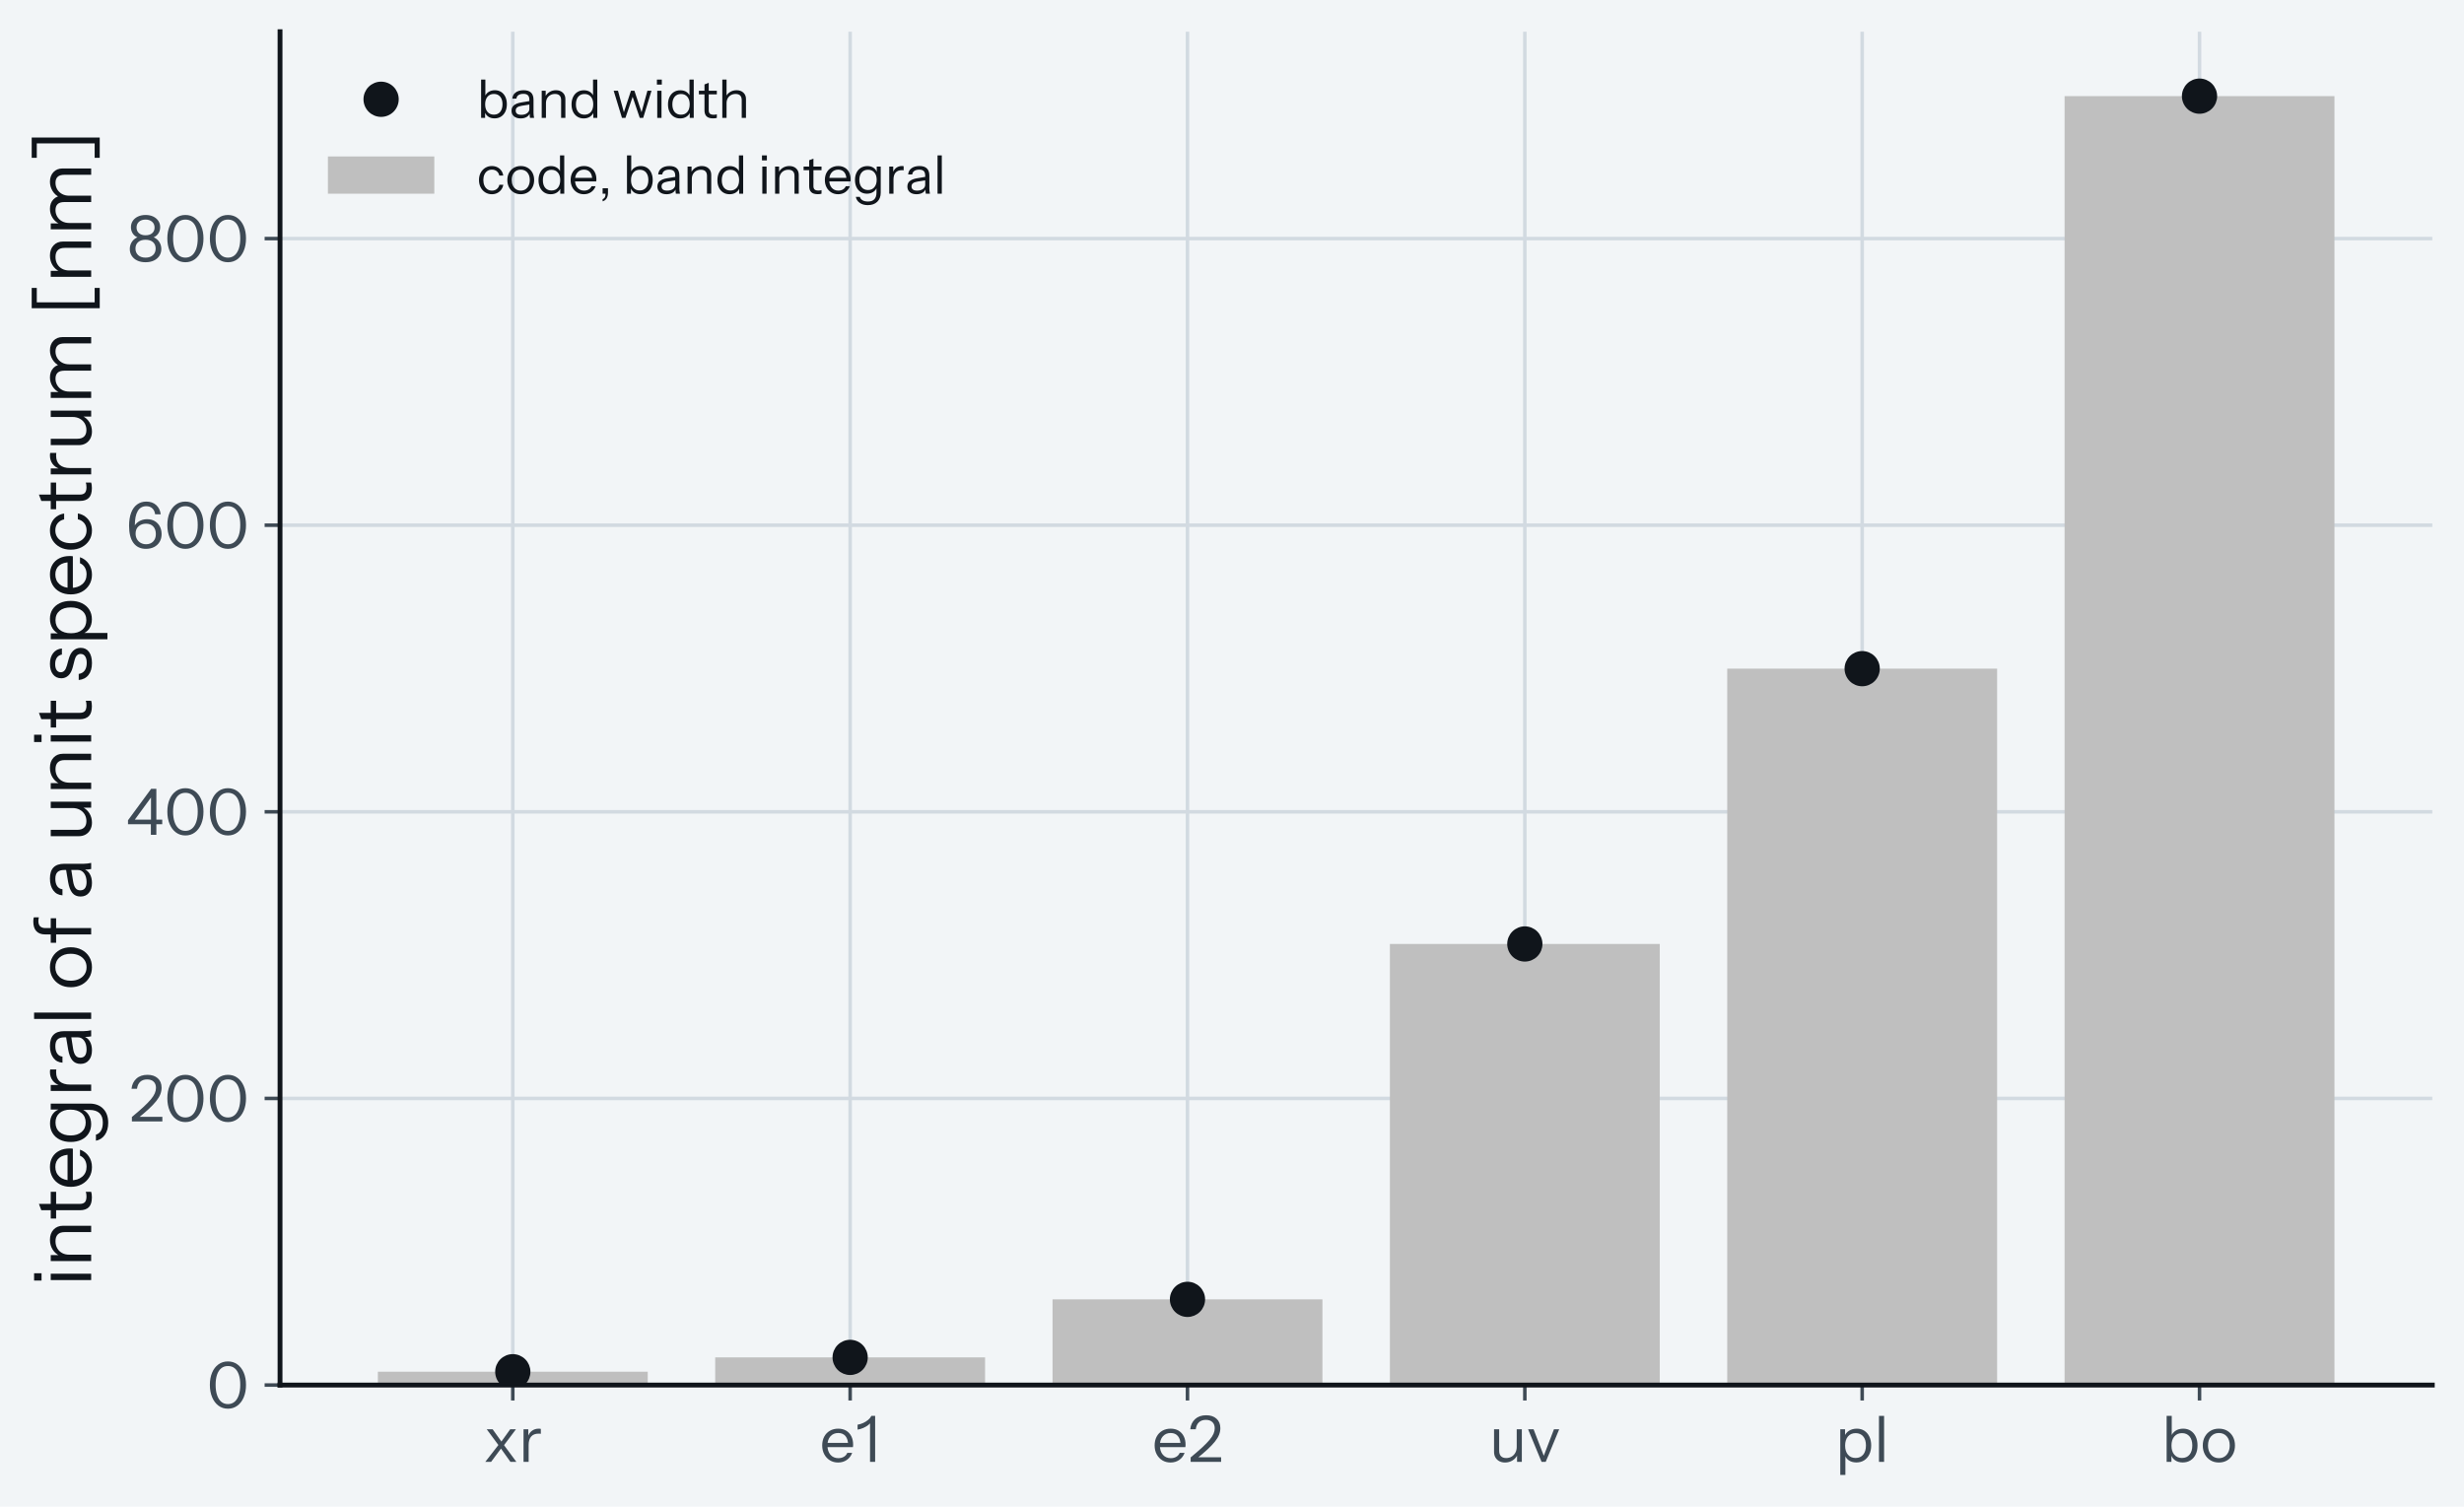
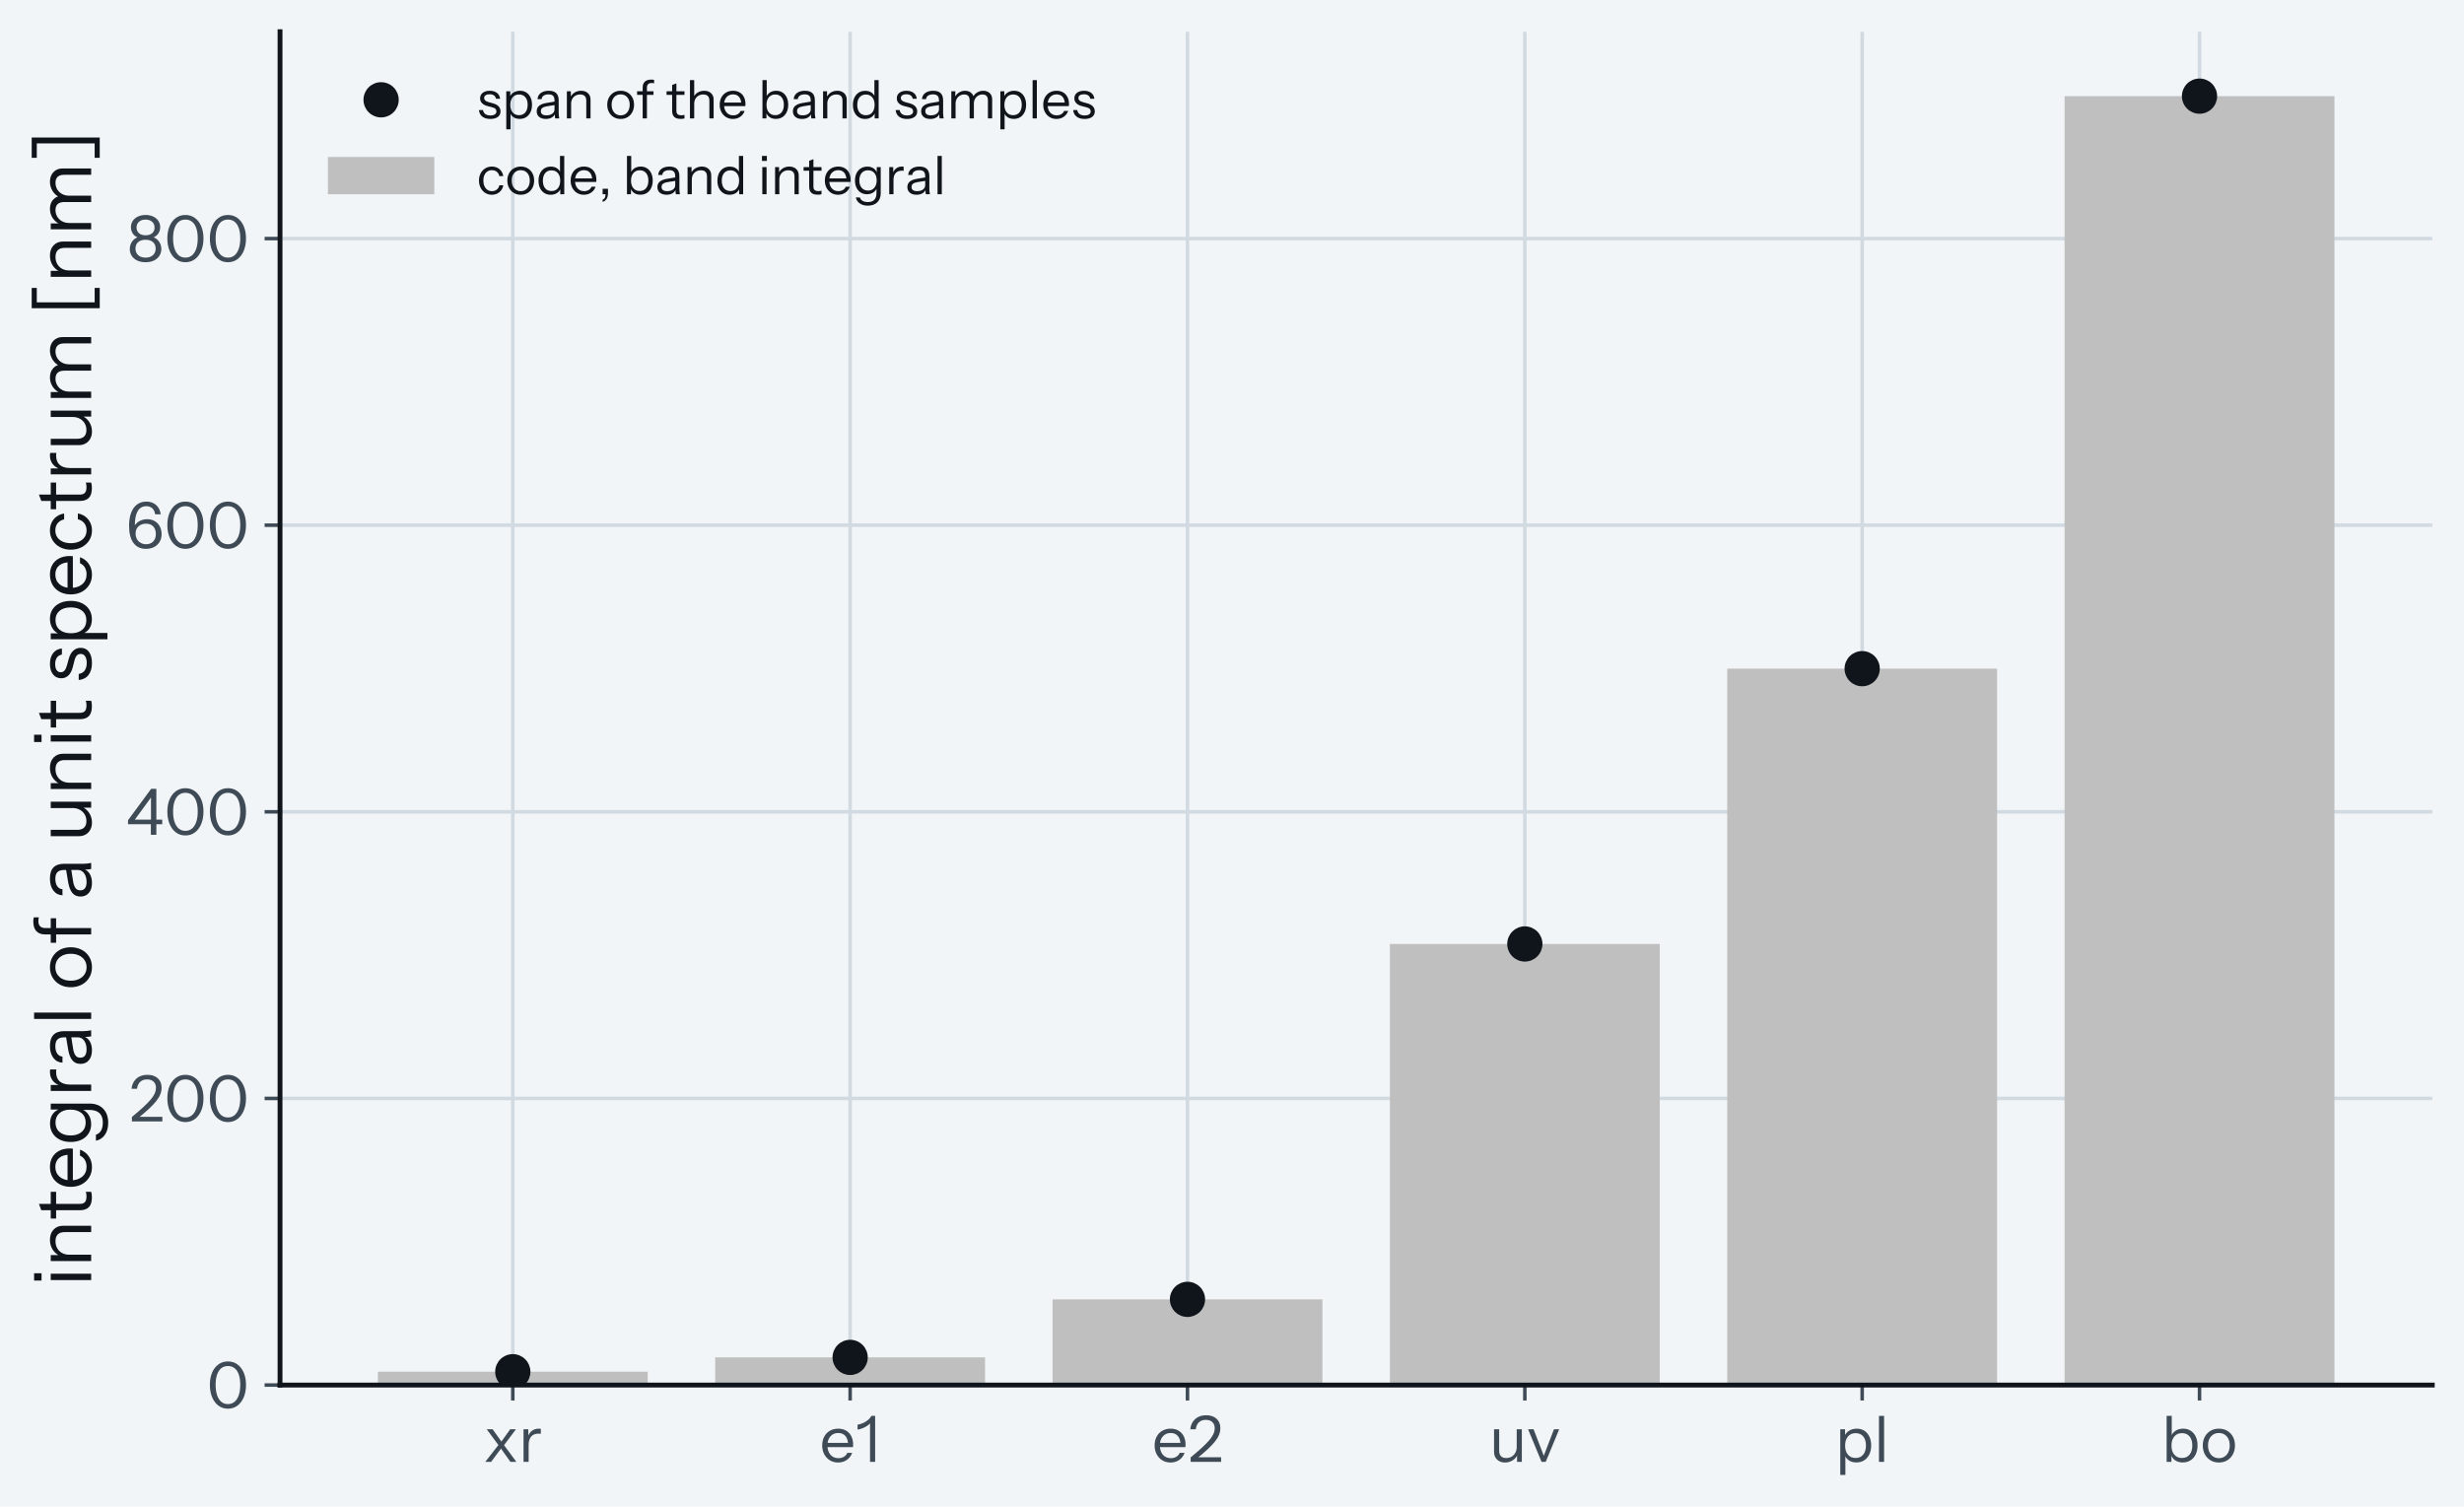
<svg xmlns="http://www.w3.org/2000/svg" xmlns:xlink="http://www.w3.org/1999/xlink" width="559.462pt" height="342.092pt" viewBox="0 0 559.462 342.092" version="1.1">
  <defs>
    <style type="text/css">*{stroke-linejoin: round; stroke-linecap: butt}</style>
  </defs>
  <g id="figure_1">
    <g id="patch_1">
      <path d="M 0 342.092  L 559.462 342.092  L 559.462 0  L 0 0  z " style="fill: #f2f5f7" />
    </g>
    <g id="axes_1">
      <g id="patch_2">
        <path d="M 63.582 314.48  L 552.262 314.48  L 552.262 7.2  L 63.582 7.2  z " style="fill: #f2f5f7" />
      </g>
      <g id="matplotlib.axis_1">
        <g id="xtick_1">
          <g id="line2d_1">
            <path d="M 116.433 314.48  L 116.433 7.2  " clip-path="url(#p479cab0c86)" style="fill: none; stroke: #d2dae1; stroke-width: 0.8; stroke-linecap: square" />
          </g>
          <g id="line2d_2">
            <defs>
              <path id="m2a301ba8c9" d="M 0 0  L 0 3.5  " style="stroke: #3e4a55; stroke-width: 0.8" />
            </defs>
            <g>
              <use xlink:href="#m2a301ba8c9" x="116.433" y="314.48" style="fill: #3e4a55; stroke: #3e4a55; stroke-width: 0.8" />
            </g>
          </g>
          <g id="text_1">
            <g style="fill: #3e4a55" transform="translate(109.7201 331.92) scale(0.145 -0.145)">
              <defs>
                <path id="InstrumentSans-Regular-78" d="M 2726 0  L 1645 1517  L 352 3264  L 947 3264  L 1946 1862  L 3322 0  L 2726 0  z M 1677 1837  L 2701 3264  L 3277 3264  L 1946 1491  L 1677 1837  z M 1894 1485  L 787 0  L 205 0  L 1645 1850  L 1894 1485  z " transform="scale(0.015625)" />
                <path id="InstrumentSans-Regular-72" d="M 512 0  L 512 3264  L 992 3264  L 992 2432  L 1024 2432  L 1024 0  L 512 0  z M 1024 1702  L 941 2477  Q 1056 2893 1350 3110  Q 1645 3328 2029 3328  Q 2189 3328 2246 3302  L 2246 2810  Q 2214 2822 2156 2825  Q 2099 2829 2016 2829  Q 1530 2829 1277 2537  Q 1024 2246 1024 1702  z " transform="scale(0.015625)" />
              </defs>
              <use xlink:href="#InstrumentSans-Regular-78" />
              <use xlink:href="#InstrumentSans-Regular-72" transform="translate(55.09999 0)" />
            </g>
          </g>
        </g>
        <g id="xtick_2">
          <g id="line2d_3">
            <path d="M 193.029 314.48  L 193.029 7.2  " clip-path="url(#p479cab0c86)" style="fill: none; stroke: #d2dae1; stroke-width: 0.8; stroke-linecap: square" />
          </g>
          <g id="line2d_4">
            <g>
              <use xlink:href="#m2a301ba8c9" x="193.029" y="314.48" style="fill: #3e4a55; stroke: #3e4a55; stroke-width: 0.8" />
            </g>
          </g>
          <g id="text_2">
            <g style="fill: #3e4a55" transform="translate(186.105 331.92) scale(0.145 -0.145)">
              <defs>
                <path id="InstrumentSans-Regular-65" d="M 1850 -64  Q 1382 -64 1024 157  Q 666 378 461 762  Q 256 1146 256 1645  Q 256 2144 457 2525  Q 659 2906 1024 3117  Q 1389 3328 1862 3328  Q 2317 3328 2653 3129  Q 2989 2931 3171 2572  Q 3354 2214 3354 1728  Q 3354 1664 3350 1606  Q 3347 1549 3334 1478  L 640 1478  L 640 1907  L 3021 1907  L 2854 1670  Q 2854 2259 2595 2576  Q 2336 2893 1862 2893  Q 1376 2893 1078 2557  Q 781 2221 781 1651  Q 781 1069 1078 720  Q 1376 371 1875 371  Q 2189 371 2425 508  Q 2662 646 2771 902  L 3258 902  Q 3098 454 2723 195  Q 2349 -64 1850 -64  z " transform="scale(0.015625)" />
                <path id="InstrumentSans-Regular-31" d="M 1440 0  L 1440 4083  L 1574 4051  Q 1498 3878 1280 3705  Q 1062 3533 777 3405  Q 493 3277 192 3232  L 192 3725  Q 493 3776 768 3904  Q 1043 4032 1257 4214  Q 1472 4397 1574 4608  L 1952 4608  L 1952 0  L 1440 0  z " transform="scale(0.015625)" />
              </defs>
              <use xlink:href="#InstrumentSans-Regular-65" />
              <use xlink:href="#InstrumentSans-Regular-31" transform="translate(56.39999 0)" />
            </g>
          </g>
        </g>
        <g id="xtick_3">
          <g id="line2d_5">
            <path d="M 269.624 314.48  L 269.624 7.2  " clip-path="url(#p479cab0c86)" style="fill: none; stroke: #d2dae1; stroke-width: 0.8; stroke-linecap: square" />
          </g>
          <g id="line2d_6">
            <g>
              <use xlink:href="#m2a301ba8c9" x="269.624" y="314.48" style="fill: #3e4a55; stroke: #3e4a55; stroke-width: 0.8" />
            </g>
          </g>
          <g id="text_3">
            <g style="fill: #3e4a55" transform="translate(261.5837 331.92) scale(0.145 -0.145)">
              <defs>
                <path id="InstrumentSans-Regular-32" d="M 256 0  L 256 448  Q 947 1018 1411 1446  Q 1875 1875 2153 2208  Q 2432 2541 2550 2819  Q 2669 3098 2669 3366  Q 2669 3763 2432 3987  Q 2195 4211 1779 4211  Q 1350 4211 1088 3968  Q 826 3725 768 3270  L 218 3270  Q 282 3898 701 4285  Q 1120 4672 1818 4672  Q 2464 4672 2848 4326  Q 3232 3981 3232 3379  Q 3232 3053 3107 2726  Q 2982 2400 2697 2041  Q 2413 1683 1949 1251  Q 1485 819 800 275  L 678 461  L 3309 461  L 3309 0  L 256 0  z " transform="scale(0.015625)" />
              </defs>
              <use xlink:href="#InstrumentSans-Regular-65" />
              <use xlink:href="#InstrumentSans-Regular-32" transform="translate(56.39999 0)" />
            </g>
          </g>
        </g>
        <g id="xtick_4">
          <g id="line2d_7">
            <path d="M 346.22 314.48  L 346.22 7.2  " clip-path="url(#p479cab0c86)" style="fill: none; stroke: #d2dae1; stroke-width: 0.8; stroke-linecap: square" />
          </g>
          <g id="line2d_8">
            <g>
              <use xlink:href="#m2a301ba8c9" x="346.22" y="314.48" style="fill: #3e4a55; stroke: #3e4a55; stroke-width: 0.8" />
            </g>
          </g>
          <g id="text_4">
            <g style="fill: #3e4a55" transform="translate(338.1578 331.92) scale(0.145 -0.145)">
              <defs>
                <path id="InstrumentSans-Regular-75" d="M 1574 -64  Q 1254 -64 1004 67  Q 755 198 614 438  Q 474 678 474 992  L 474 3264  L 986 3264  L 986 1126  Q 986 755 1168 569  Q 1350 384 1690 384  Q 1997 384 2233 525  Q 2470 666 2608 918  Q 2746 1171 2746 1498  L 2829 723  Q 2669 358 2329 147  Q 1990 -64 1574 -64  z M 2778 0  L 2778 768  L 2746 768  L 2746 3264  L 3258 3264  L 3258 0  L 2778 0  z " transform="scale(0.015625)" />
                <path id="InstrumentSans-Regular-76" d="M 1466 0  L 115 3264  L 666 3264  L 1792 346  L 1587 346  L 2707 3264  L 3232 3264  L 1882 0  L 1466 0  z " transform="scale(0.015625)" />
              </defs>
              <use xlink:href="#InstrumentSans-Regular-75" />
              <use xlink:href="#InstrumentSans-Regular-76" transform="translate(58.89999 0)" />
            </g>
          </g>
        </g>
        <g id="xtick_5">
          <g id="line2d_9">
            <path d="M 422.816 314.48  L 422.816 7.2  " clip-path="url(#p479cab0c86)" style="fill: none; stroke: #d2dae1; stroke-width: 0.8; stroke-linecap: square" />
          </g>
          <g id="line2d_10">
            <g>
              <use xlink:href="#m2a301ba8c9" x="422.816" y="314.48" style="fill: #3e4a55; stroke: #3e4a55; stroke-width: 0.8" />
            </g>
          </g>
          <g id="text_5">
            <g style="fill: #3e4a55" transform="translate(416.6826 331.92) scale(0.145 -0.145)">
              <defs>
                <path id="InstrumentSans-Regular-70" d="M 2125 -58  Q 1664 -58 1350 166  Q 1037 390 922 800  L 1024 813  L 1024 -1312  L 512 -1312  L 512 3264  L 992 3264  L 992 2502  L 922 2522  Q 1043 2899 1382 3113  Q 1722 3328 2170 3328  Q 2605 3328 2928 3117  Q 3251 2906 3430 2528  Q 3610 2150 3610 1645  Q 3610 1133 3424 749  Q 3238 365 2905 153  Q 2573 -58 2125 -58  z M 2048 390  Q 2534 390 2809 726  Q 3085 1062 3085 1645  Q 3085 2221 2809 2550  Q 2534 2880 2048 2880  Q 1562 2880 1280 2544  Q 998 2208 998 1626  Q 998 1056 1280 723  Q 1562 390 2048 390  z " transform="scale(0.015625)" />
                <path id="InstrumentSans-Regular-6c" d="M 512 0  L 512 4608  L 1024 4608  L 1024 0  L 512 0  z " transform="scale(0.015625)" />
              </defs>
              <use xlink:href="#InstrumentSans-Regular-70" />
              <use xlink:href="#InstrumentSans-Regular-6c" transform="translate(60.59999 0)" />
            </g>
          </g>
        </g>
        <g id="xtick_6">
          <g id="line2d_11">
            <path d="M 499.411 314.48  L 499.411 7.2  " clip-path="url(#p479cab0c86)" style="fill: none; stroke: #d2dae1; stroke-width: 0.8; stroke-linecap: square" />
          </g>
          <g id="line2d_12">
            <g>
              <use xlink:href="#m2a301ba8c9" x="499.411" y="314.48" style="fill: #3e4a55; stroke: #3e4a55; stroke-width: 0.8" />
            </g>
          </g>
          <g id="text_6">
            <g style="fill: #3e4a55" transform="translate(490.7837 331.92) scale(0.145 -0.145)">
              <defs>
                <path id="InstrumentSans-Regular-62" d="M 2125 -58  Q 1664 -58 1350 166  Q 1037 390 922 800  L 992 813  L 992 0  L 512 0  L 512 4608  L 1024 4608  L 1024 2502  L 954 2522  Q 1075 2899 1398 3113  Q 1722 3328 2170 3328  Q 2605 3328 2928 3117  Q 3251 2906 3430 2528  Q 3610 2150 3610 1645  Q 3610 1133 3424 749  Q 3238 365 2905 153  Q 2573 -58 2125 -58  z M 2048 390  Q 2534 390 2809 726  Q 3085 1062 3085 1645  Q 3085 2221 2809 2550  Q 2534 2880 2048 2880  Q 1562 2880 1280 2544  Q 998 2208 998 1626  Q 998 1056 1280 723  Q 1562 390 2048 390  z " transform="scale(0.015625)" />
                <path id="InstrumentSans-Regular-6f" d="M 1869 -64  Q 1389 -64 1024 160  Q 659 384 457 771  Q 256 1158 256 1645  Q 256 2138 461 2515  Q 666 2893 1027 3110  Q 1389 3328 1869 3328  Q 2355 3328 2716 3110  Q 3078 2893 3280 2515  Q 3482 2138 3482 1645  Q 3482 1158 3280 771  Q 3078 384 2716 160  Q 2355 -64 1869 -64  z M 1869 371  Q 2202 371 2445 534  Q 2688 698 2822 986  Q 2957 1274 2957 1651  Q 2957 2214 2659 2553  Q 2362 2893 1869 2893  Q 1382 2893 1081 2553  Q 781 2214 781 1651  Q 781 1274 915 986  Q 1050 698 1296 534  Q 1542 371 1869 371  z " transform="scale(0.015625)" />
              </defs>
              <use xlink:href="#InstrumentSans-Regular-62" />
              <use xlink:href="#InstrumentSans-Regular-6f" transform="translate(60.59999 0)" />
            </g>
          </g>
        </g>
      </g>
      <g id="matplotlib.axis_2">
        <g id="ytick_1">
          <g id="line2d_13">
            <path d="M 63.582 314.48  L 552.262 314.48  " clip-path="url(#p479cab0c86)" style="fill: none; stroke: #d2dae1; stroke-width: 0.8; stroke-linecap: square" />
          </g>
          <g id="line2d_14">
            <defs>
              <path id="me776a80f98" d="M 0 0  L -3.5 0  " style="stroke: #3e4a55; stroke-width: 0.8" />
            </defs>
            <g>
              <use xlink:href="#me776a80f98" x="63.582" y="314.48" style="fill: #3e4a55; stroke: #3e4a55; stroke-width: 0.8" />
            </g>
          </g>
          <g id="text_7">
            <g style="fill: #3e4a55" transform="translate(46.92609 319.7) scale(0.145 -0.145)">
              <defs>
                <path id="InstrumentSans-Regular-30" d="M 2131 -64  Q 1587 -64 1180 240  Q 774 544 547 1085  Q 320 1626 320 2323  Q 320 3021 544 3549  Q 768 4077 1177 4374  Q 1587 4672 2131 4672  Q 2675 4672 3081 4374  Q 3488 4077 3715 3549  Q 3942 3021 3942 2323  Q 3942 1619 3715 1081  Q 3488 544 3081 240  Q 2675 -64 2131 -64  z M 2131 397  Q 2522 397 2797 630  Q 3072 864 3219 1296  Q 3366 1728 3366 2330  Q 3366 2925 3222 3347  Q 3078 3770 2803 3990  Q 2528 4211 2131 4211  Q 1734 4211 1459 3987  Q 1184 3763 1040 3344  Q 896 2925 896 2330  Q 896 1728 1043 1293  Q 1190 858 1465 627  Q 1741 397 2131 397  z " transform="scale(0.015625)" />
              </defs>
              <use xlink:href="#InstrumentSans-Regular-30" />
            </g>
          </g>
        </g>
        <g id="ytick_2">
          <g id="line2d_15">
            <path d="M 63.582 249.404  L 552.262 249.404  " clip-path="url(#p479cab0c86)" style="fill: none; stroke: #d2dae1; stroke-width: 0.8; stroke-linecap: square" />
          </g>
          <g id="line2d_16">
            <g>
              <use xlink:href="#me776a80f98" x="63.582" y="249.404" style="fill: #3e4a55; stroke: #3e4a55; stroke-width: 0.8" />
            </g>
          </g>
          <g id="text_8">
            <g style="fill: #3e4a55" transform="translate(29.3675 254.6238) scale(0.145 -0.145)">
              <use xlink:href="#InstrumentSans-Regular-32" />
              <use xlink:href="#InstrumentSans-Regular-30" transform="translate(54.49999 0)" />
              <use xlink:href="#InstrumentSans-Regular-30" transform="translate(121.1 0)" />
            </g>
          </g>
        </g>
        <g id="ytick_3">
          <g id="line2d_17">
            <path d="M 63.582 184.328  L 552.262 184.328  " clip-path="url(#p479cab0c86)" style="fill: none; stroke: #d2dae1; stroke-width: 0.8; stroke-linecap: square" />
          </g>
          <g id="line2d_18">
            <g>
              <use xlink:href="#me776a80f98" x="63.582" y="184.328" style="fill: #3e4a55; stroke: #3e4a55; stroke-width: 0.8" />
            </g>
          </g>
          <g id="text_9">
            <g style="fill: #3e4a55" transform="translate(28.57 189.5476) scale(0.145 -0.145)">
              <defs>
                <path id="InstrumentSans-Regular-34" d="M 2509 0  L 2509 1216  L 2522 1344  L 2522 3974  L 2694 3974  L 749 1312  L 576 1523  L 3648 1523  L 3648 1062  L 218 1062  L 218 1459  L 2534 4608  L 3059 4608  L 3059 0  L 2509 0  z " transform="scale(0.015625)" />
              </defs>
              <use xlink:href="#InstrumentSans-Regular-34" />
              <use xlink:href="#InstrumentSans-Regular-30" transform="translate(59.99999 0)" />
              <use xlink:href="#InstrumentSans-Regular-30" transform="translate(126.6 0)" />
            </g>
          </g>
        </g>
        <g id="ytick_4">
          <g id="line2d_19">
            <path d="M 63.582 119.251  L 552.262 119.251  " clip-path="url(#p479cab0c86)" style="fill: none; stroke: #d2dae1; stroke-width: 0.8; stroke-linecap: square" />
          </g>
          <g id="line2d_20">
            <g>
              <use xlink:href="#me776a80f98" x="63.582" y="119.251" style="fill: #3e4a55; stroke: #3e4a55; stroke-width: 0.8" />
            </g>
          </g>
          <g id="text_10">
            <g style="fill: #3e4a55" transform="translate(28.58359 124.4714) scale(0.145 -0.145)">
              <defs>
                <path id="InstrumentSans-Regular-36" d="M 2010 -64  Q 1197 -64 758 528  Q 320 1120 320 2240  Q 320 3014 528 3558  Q 736 4102 1126 4387  Q 1517 4672 2054 4672  Q 2643 4672 3027 4333  Q 3411 3994 3494 3398  L 2931 3398  Q 2874 3795 2640 4003  Q 2406 4211 2048 4211  Q 1478 4211 1187 3724  Q 896 3238 896 2266  L 896 1850  L 749 1907  Q 806 2208 1004 2432  Q 1203 2656 1497 2781  Q 1792 2906 2131 2906  Q 2566 2906 2889 2717  Q 3213 2528 3395 2192  Q 3578 1856 3578 1408  Q 3578 966 3379 633  Q 3181 301 2829 118  Q 2477 -64 2010 -64  z M 2029 397  Q 2464 397 2733 672  Q 3002 947 3002 1414  Q 3002 1901 2742 2179  Q 2483 2458 2016 2458  Q 1568 2458 1270 2195  Q 973 1933 973 1472  Q 973 1152 1110 909  Q 1248 666 1488 531  Q 1728 397 2029 397  z " transform="scale(0.015625)" />
              </defs>
              <use xlink:href="#InstrumentSans-Regular-36" />
              <use xlink:href="#InstrumentSans-Regular-30" transform="translate(59.89999 0)" />
              <use xlink:href="#InstrumentSans-Regular-30" transform="translate(126.5 0)" />
            </g>
          </g>
        </g>
        <g id="ytick_5">
          <g id="line2d_21">
            <path d="M 63.582 54.175  L 552.262 54.175  " clip-path="url(#p479cab0c86)" style="fill: none; stroke: #d2dae1; stroke-width: 0.8; stroke-linecap: square" />
          </g>
          <g id="line2d_22">
            <g>
              <use xlink:href="#me776a80f98" x="63.582" y="54.175" style="fill: #3e4a55; stroke: #3e4a55; stroke-width: 0.8" />
            </g>
          </g>
          <g id="text_11">
            <g style="fill: #3e4a55" transform="translate(28.83055 59.39525) scale(0.145 -0.145)">
              <defs>
                <path id="InstrumentSans-Regular-38" d="M 1862 -64  Q 1376 -64 1021 109  Q 666 282 474 582  Q 282 883 282 1254  Q 282 1600 435 1881  Q 589 2163 848 2329  Q 1107 2496 1421 2496  L 1434 2362  Q 1139 2362 902 2506  Q 666 2650 531 2899  Q 397 3149 397 3450  Q 397 3808 582 4083  Q 768 4358 1101 4515  Q 1434 4672 1869 4672  Q 2304 4672 2630 4515  Q 2957 4358 3142 4083  Q 3328 3808 3328 3456  Q 3328 3149 3193 2902  Q 3059 2656 2822 2509  Q 2586 2362 2285 2362  L 2304 2496  Q 2624 2496 2880 2329  Q 3136 2163 3289 1881  Q 3443 1600 3443 1254  Q 3443 883 3251 582  Q 3059 282 2704 109  Q 2349 -64 1862 -64  z M 1862 397  Q 2330 397 2602 646  Q 2874 896 2874 1306  Q 2874 1715 2605 1952  Q 2336 2189 1862 2189  Q 1389 2189 1120 1952  Q 851 1715 851 1306  Q 851 896 1123 646  Q 1395 397 1862 397  z M 1862 2637  Q 2285 2637 2525 2848  Q 2765 3059 2765 3411  Q 2765 3776 2515 3993  Q 2266 4211 1862 4211  Q 1453 4211 1206 3993  Q 960 3776 960 3411  Q 960 3059 1203 2848  Q 1446 2637 1862 2637  z " transform="scale(0.015625)" />
              </defs>
              <use xlink:href="#InstrumentSans-Regular-38" />
              <use xlink:href="#InstrumentSans-Regular-30" transform="translate(58.2 0)" />
              <use xlink:href="#InstrumentSans-Regular-30" transform="translate(124.8 0)" />
            </g>
          </g>
        </g>
        <g id="text_12">
          <g style="fill: #10151b" transform="translate(20.7 292.0811) rotate(-90) scale(0.18 -0.18)">
            <defs>
              <path id="InstrumentSans-Regular-69" d="M 512 0  L 512 3264  L 1024 3264  L 1024 0  L 512 0  z M 472 4006  L 472 4608  L 1061 4608  L 1061 4006  L 472 4006  z " transform="scale(0.015625)" />
              <path id="InstrumentSans-Regular-6e" d="M 512 0  L 512 3264  L 992 3264  L 992 2496  L 1024 2496  L 1024 0  L 512 0  z M 2848 0  L 2848 2138  Q 2848 2509 2662 2694  Q 2477 2880 2112 2880  Q 1792 2880 1545 2739  Q 1299 2598 1161 2348  Q 1024 2099 1024 1766  L 941 2541  Q 1107 2906 1449 3117  Q 1792 3328 2227 3328  Q 2739 3328 3049 3037  Q 3360 2746 3360 2272  L 3360 0  L 2848 0  z " transform="scale(0.015625)" />
              <path id="InstrumentSans-Regular-74" d="M 1818 -58  Q 1274 -58 1027 188  Q 781 435 781 902  L 781 4026  L 1293 4218  L 1293 909  Q 1293 634 1433 506  Q 1574 378 1894 378  Q 2022 378 2115 394  Q 2208 410 2266 435  L 2266 0  Q 2202 -26 2083 -42  Q 1965 -58 1818 -58  z M 109 2829  L 109 3264  L 2266 3264  L 2266 2829  L 109 2829  z " transform="scale(0.015625)" />
              <path id="InstrumentSans-Regular-67" d="M 1811 -1376  Q 1229 -1376 841 -1104  Q 454 -832 371 -384  L 858 -384  Q 928 -640 1174 -790  Q 1421 -941 1843 -941  Q 2342 -941 2598 -669  Q 2854 -397 2854 128  L 2854 826  L 2918 813  Q 2810 442 2483 221  Q 2157 0 1709 0  Q 1280 0 953 208  Q 627 416 448 787  Q 269 1158 269 1651  Q 269 2150 454 2528  Q 640 2906 976 3114  Q 1312 3322 1760 3322  Q 2221 3322 2531 3098  Q 2842 2874 2944 2458  L 2886 2451  L 2886 3264  L 3366 3264  L 3366 128  Q 3366 -570 2950 -973  Q 2534 -1376 1811 -1376  z M 1837 442  Q 2317 442 2598 774  Q 2880 1107 2880 1677  Q 2880 2234 2598 2557  Q 2317 2880 1837 2880  Q 1350 2880 1072 2553  Q 794 2227 794 1658  Q 794 1101 1075 771  Q 1357 442 1837 442  z " transform="scale(0.015625)" />
              <path id="InstrumentSans-Regular-61" d="M 2515 0  Q 2490 109 2480 249  Q 2470 390 2470 608  L 2438 608  L 2438 2170  Q 2438 2541 2268 2717  Q 2099 2893 1722 2893  Q 1350 2893 1129 2742  Q 909 2592 883 2317  L 390 2317  Q 422 2790 787 3059  Q 1152 3328 1741 3328  Q 2349 3328 2643 3040  Q 2938 2752 2938 2176  L 2938 608  Q 2938 467 2957 316  Q 2976 166 3008 0  L 2515 0  z M 1395 -64  Q 890 -64 592 182  Q 294 429 294 858  Q 294 1286 588 1523  Q 883 1760 1446 1856  L 2586 2048  L 2586 1626  L 1523 1459  Q 1165 1402 979 1267  Q 794 1133 794 877  Q 794 627 963 499  Q 1133 371 1466 371  Q 1894 371 2166 566  Q 2438 762 2438 1075  L 2522 621  Q 2419 294 2121 115  Q 1824 -64 1395 -64  z " transform="scale(0.015625)" />
              <path id="InstrumentSans-Regular-20" transform="scale(0.015625)" />
              <path id="InstrumentSans-Regular-66" d="M 781 0  L 781 3725  Q 781 4173 1040 4422  Q 1299 4672 1830 4672  Q 1958 4672 2032 4659  Q 2106 4646 2157 4627  L 2157 4224  Q 2112 4237 2032 4249  Q 1952 4262 1862 4262  Q 1568 4262 1430 4115  Q 1293 3968 1293 3699  L 1293 0  L 781 0  z M 109 2829  L 109 3264  L 2086 3264  L 2086 2829  L 109 2829  z " transform="scale(0.015625)" />
              <path id="InstrumentSans-Regular-73" d="M 1619 -64  Q 1018 -64 659 214  Q 301 493 250 1005  L 742 1005  Q 787 691 1017 524  Q 1248 358 1632 358  Q 1971 358 2163 486  Q 2355 614 2355 851  Q 2355 1018 2246 1142  Q 2138 1267 1811 1350  L 1286 1485  Q 838 1600 614 1840  Q 390 2080 390 2413  Q 390 2835 704 3081  Q 1018 3328 1555 3328  Q 2086 3328 2419 3072  Q 2752 2816 2797 2362  L 2304 2362  Q 2259 2624 2060 2765  Q 1862 2906 1536 2906  Q 1222 2906 1049 2787  Q 877 2669 877 2451  Q 877 2285 1001 2163  Q 1126 2042 1421 1958  L 1933 1818  Q 2387 1696 2617 1446  Q 2848 1197 2848 845  Q 2848 416 2521 176  Q 2195 -64 1619 -64  z " transform="scale(0.015625)" />
              <path id="InstrumentSans-Regular-63" d="M 1805 -64  Q 1357 -64 1008 157  Q 659 378 457 765  Q 256 1152 256 1645  Q 256 2138 457 2515  Q 659 2893 1008 3110  Q 1357 3328 1798 3328  Q 2163 3328 2454 3187  Q 2746 3046 2934 2787  Q 3123 2528 3174 2182  L 2701 2182  Q 2637 2496 2406 2694  Q 2176 2893 1811 2893  Q 1498 2893 1267 2739  Q 1037 2586 909 2304  Q 781 2022 781 1645  Q 781 1267 909 979  Q 1037 691 1270 531  Q 1504 371 1818 371  Q 2170 371 2406 566  Q 2643 762 2707 1075  L 3181 1075  Q 3123 736 2928 477  Q 2733 218 2445 77  Q 2157 -64 1805 -64  z " transform="scale(0.015625)" />
              <path id="InstrumentSans-Regular-6d" d="M 512 0  L 512 3264  L 992 3264  L 992 2496  L 1024 2496  L 1024 0  L 512 0  z M 2714 0  L 2714 2163  Q 2714 2534 2547 2707  Q 2381 2880 2067 2880  Q 1773 2880 1536 2739  Q 1299 2598 1161 2348  Q 1024 2099 1024 1766  L 941 2541  Q 1107 2906 1440 3117  Q 1773 3328 2163 3328  Q 2637 3328 2931 3049  Q 3226 2771 3226 2298  L 3226 0  L 2714 0  z M 4915 0  L 4915 2163  Q 4915 2534 4748 2707  Q 4582 2880 4269 2880  Q 3974 2880 3737 2739  Q 3501 2598 3363 2348  Q 3226 2099 3226 1766  L 3098 2541  Q 3264 2906 3609 3117  Q 3955 3328 4352 3328  Q 4826 3328 5126 3049  Q 5427 2771 5427 2298  L 5427 0  L 4915 0  z " transform="scale(0.015625)" />
              <path id="InstrumentSans-Regular-5b" d="M 576 -691  L 576 4800  L 2214 4800  L 2214 4390  L 1050 4390  L 1050 -282  L 2214 -282  L 2214 -691  L 576 -691  z " transform="scale(0.015625)" />
              <path id="InstrumentSans-Regular-5d" d="M 2022 4800  L 2022 -691  L 384 -691  L 384 -282  L 1549 -282  L 1549 4390  L 384 4390  L 384 4800  L 2022 4800  z " transform="scale(0.015625)" />
            </defs>
            <use xlink:href="#InstrumentSans-Regular-69" />
            <use xlink:href="#InstrumentSans-Regular-6e" transform="translate(23.99998 0)" />
            <use xlink:href="#InstrumentSans-Regular-74" transform="translate(83.89998 0)" />
            <use xlink:href="#InstrumentSans-Regular-65" transform="translate(121.6 0)" />
            <use xlink:href="#InstrumentSans-Regular-67" transform="translate(178 0)" />
            <use xlink:href="#InstrumentSans-Regular-72" transform="translate(238.6 0)" />
            <use xlink:href="#InstrumentSans-Regular-61" transform="translate(276.0999 0)" />
            <use xlink:href="#InstrumentSans-Regular-6c" transform="translate(329.3999 0)" />
            <use xlink:href="#InstrumentSans-Regular-20" transform="translate(353.3999 0)" />
            <use xlink:href="#InstrumentSans-Regular-6f" transform="translate(373.3999 0)" />
            <use xlink:href="#InstrumentSans-Regular-66" transform="translate(431.7999 0)" />
            <use xlink:href="#InstrumentSans-Regular-20" transform="translate(467.1999 0)" />
            <use xlink:href="#InstrumentSans-Regular-61" transform="translate(487.1999 0)" />
            <use xlink:href="#InstrumentSans-Regular-20" transform="translate(540.4999 0)" />
            <use xlink:href="#InstrumentSans-Regular-75" transform="translate(560.4998 0)" />
            <use xlink:href="#InstrumentSans-Regular-6e" transform="translate(619.3998 0)" />
            <use xlink:href="#InstrumentSans-Regular-69" transform="translate(679.2998 0)" />
            <use xlink:href="#InstrumentSans-Regular-74" transform="translate(703.2998 0)" />
            <use xlink:href="#InstrumentSans-Regular-20" transform="translate(740.9998 0)" />
            <use xlink:href="#InstrumentSans-Regular-73" transform="translate(760.9998 0)" />
            <use xlink:href="#InstrumentSans-Regular-70" transform="translate(808.2998 0)" />
            <use xlink:href="#InstrumentSans-Regular-65" transform="translate(868.8998 0)" />
            <use xlink:href="#InstrumentSans-Regular-63" transform="translate(925.2998 0)" />
            <use xlink:href="#InstrumentSans-Regular-74" transform="translate(978.5998 0)" />
            <use xlink:href="#InstrumentSans-Regular-72" transform="translate(1016.3 0)" />
            <use xlink:href="#InstrumentSans-Regular-75" transform="translate(1053.8 0)" />
            <use xlink:href="#InstrumentSans-Regular-6d" transform="translate(1112.7 0)" />
            <use xlink:href="#InstrumentSans-Regular-20" transform="translate(1204.9 0)" />
            <use xlink:href="#InstrumentSans-Regular-5b" transform="translate(1224.9 0)" />
            <use xlink:href="#InstrumentSans-Regular-6e" transform="translate(1265.5 0)" />
            <use xlink:href="#InstrumentSans-Regular-6d" transform="translate(1325.4 0)" />
            <use xlink:href="#InstrumentSans-Regular-5d" transform="translate(1417.6 0)" />
          </g>
        </g>
      </g>
      <g id="patch_3">
        <path d="M 85.795 314.48  L 147.071 314.48  L 147.071 311.454  L 85.795 311.454  z " clip-path="url(#p479cab0c86)" style="fill: #bfbfbf" />
      </g>
      <g id="patch_4">
        <path d="M 162.391 314.48  L 223.667 314.48  L 223.667 308.2  L 162.391 308.2  z " clip-path="url(#p479cab0c86)" style="fill: #bfbfbf" />
      </g>
      <g id="patch_5">
        <path d="M 238.986 314.48  L 300.263 314.48  L 300.263 295.022  L 238.986 295.022  z " clip-path="url(#p479cab0c86)" style="fill: #bfbfbf" />
      </g>
      <g id="patch_6">
        <path d="M 315.582 314.48  L 376.858 314.48  L 376.858 214.328  L 315.582 214.328  z " clip-path="url(#p479cab0c86)" style="fill: #bfbfbf" />
      </g>
      <g id="patch_7">
        <path d="M 392.177 314.48  L 453.454 314.48  L 453.454 151.822  L 392.177 151.822  z " clip-path="url(#p479cab0c86)" style="fill: #bfbfbf" />
      </g>
      <g id="patch_8">
        <path d="M 468.773 314.48  L 530.049 314.48  L 530.049 21.832  L 468.773 21.832  z " clip-path="url(#p479cab0c86)" style="fill: #bfbfbf" />
      </g>
      <g id="line2d_23">
        <defs>
          <path id="m4e214ecc18" d="M 0 3.5  C 0.928 3.5 1.819 3.131 2.475 2.475  C 3.131 1.819 3.5 0.928 3.5 0  C 3.5 -0.928 3.131 -1.819 2.475 -2.475  C 1.819 -3.131 0.928 -3.5 0 -3.5  C -0.928 -3.5 -1.819 -3.131 -2.475 -2.475  C -3.131 -1.819 -3.5 -0.928 -3.5 0  C -3.5 0.928 -3.131 1.819 -2.475 2.475  C -1.819 3.131 -0.928 3.5 0 3.5  z " style="stroke: #10151b" />
        </defs>
        <g clip-path="url(#p479cab0c86)">
          <use xlink:href="#m4e214ecc18" x="116.433" y="311.454" style="fill: #10151b; stroke: #10151b" />
          <use xlink:href="#m4e214ecc18" x="193.029" y="308.2" style="fill: #10151b; stroke: #10151b" />
          <use xlink:href="#m4e214ecc18" x="269.624" y="295.022" style="fill: #10151b; stroke: #10151b" />
          <use xlink:href="#m4e214ecc18" x="346.22" y="214.328" style="fill: #10151b; stroke: #10151b" />
          <use xlink:href="#m4e214ecc18" x="422.816" y="151.822" style="fill: #10151b; stroke: #10151b" />
          <use xlink:href="#m4e214ecc18" x="499.411" y="21.832" style="fill: #10151b; stroke: #10151b" />
        </g>
      </g>
      <g id="patch_9">
        <path d="M 63.582 314.48  L 63.582 7.2  " style="fill: none; stroke: #10151b; stroke-width: 1.1; stroke-linejoin: miter; stroke-linecap: square" />
      </g>
      <g id="patch_10">
        <path d="M 63.582 314.48  L 552.262 314.48  " style="fill: none; stroke: #10151b; stroke-width: 1.1; stroke-linejoin: miter; stroke-linecap: square" />
      </g>
      <g id="legend_1">
        <g id="line2d_24">
          <g>
-             <use xlink:href="#m4e214ecc18" x="86.531" y="22.54" style="fill: #10151b; stroke: #10151b" />
+             <use xlink:href="#m4e214ecc18" x="86.531" y="22.66" style="fill: #10151b; stroke: #10151b" />
          </g>
        </g>
        <g id="text_13">
-           <g style="fill: #10151b" transform="translate(108.2726 26.76717) scale(0.120785 -0.120785)">
-             <defs>
+           <g style="fill: #10151b" transform="translate(108.2726 26.88796) scale(0.120785 -0.120785)">
+             <defs>
+               <path id="InstrumentSans-Regular-68" d="M 512 0  L 512 4608  L 1024 4608  L 1024 0  L 512 0  z M 2848 0  L 2848 2138  Q 2848 2509 2662 2694  Q 2477 2880 2112 2880  Q 1792 2880 1545 2739  Q 1299 2598 1161 2348  Q 1024 2099 1024 1766  L 941 2541  Q 1107 2906 1449 3117  Q 1792 3328 2227 3328  Q 2739 3328 3049 3037  Q 3360 2746 3360 2272  L 3360 0  L 2848 0  z " transform="scale(0.015625)" />
              <path id="InstrumentSans-Regular-64" d="M 2886 0  L 2886 762  L 2950 742  Q 2829 371 2505 153  Q 2182 -64 1734 -64  Q 1293 -64 963 147  Q 634 358 451 736  Q 269 1114 269 1619  Q 269 2131 454 2515  Q 640 2899 973 3110  Q 1306 3322 1754 3322  Q 2214 3322 2528 3098  Q 2842 2874 2957 2464  L 2854 2451  L 2854 4608  L 3366 4608  L 3366 0  L 2886 0  z M 1830 384  Q 2323 384 2601 720  Q 2880 1056 2880 1638  Q 2880 2208 2598 2541  Q 2317 2874 1830 2874  Q 1344 2874 1069 2541  Q 794 2208 794 1619  Q 794 1043 1069 713  Q 1344 384 1830 384  z " transform="scale(0.015625)" />
-               <path id="InstrumentSans-Regular-77" d="M 1178 0  L 179 3264  L 698 3264  L 1466 467  L 1338 467  L 2259 3264  L 2675 3264  L 3603 467  L 3475 467  L 4237 3264  L 4730 3264  L 3731 0  L 3315 0  L 2394 2733  L 2528 2733  L 1594 0  L 1178 0  z " transform="scale(0.015625)" />
-               <path id="InstrumentSans-Regular-68" d="M 512 0  L 512 4608  L 1024 4608  L 1024 0  L 512 0  z M 2848 0  L 2848 2138  Q 2848 2509 2662 2694  Q 2477 2880 2112 2880  Q 1792 2880 1545 2739  Q 1299 2598 1161 2348  Q 1024 2099 1024 1766  L 941 2541  Q 1107 2906 1449 3117  Q 1792 3328 2227 3328  Q 2739 3328 3049 3037  Q 3360 2746 3360 2272  L 3360 0  L 2848 0  z " transform="scale(0.015625)" />
-             </defs>
-             <use xlink:href="#InstrumentSans-Regular-62" />
-             <use xlink:href="#InstrumentSans-Regular-61" transform="translate(60.59999 0)" />
-             <use xlink:href="#InstrumentSans-Regular-6e" transform="translate(113.9 0)" />
-             <use xlink:href="#InstrumentSans-Regular-64" transform="translate(173.8 0)" />
-             <use xlink:href="#InstrumentSans-Regular-20" transform="translate(234.4 0)" />
-             <use xlink:href="#InstrumentSans-Regular-77" transform="translate(254.3999 0)" />
-             <use xlink:href="#InstrumentSans-Regular-69" transform="translate(331.0999 0)" />
-             <use xlink:href="#InstrumentSans-Regular-64" transform="translate(355.0999 0)" />
-             <use xlink:href="#InstrumentSans-Regular-74" transform="translate(415.6999 0)" />
-             <use xlink:href="#InstrumentSans-Regular-68" transform="translate(453.3999 0)" />
+             </defs>
+             <use xlink:href="#InstrumentSans-Regular-73" />
+             <use xlink:href="#InstrumentSans-Regular-70" transform="translate(47.29999 0)" />
+             <use xlink:href="#InstrumentSans-Regular-61" transform="translate(107.9 0)" />
+             <use xlink:href="#InstrumentSans-Regular-6e" transform="translate(161.2 0)" />
+             <use xlink:href="#InstrumentSans-Regular-20" transform="translate(221.1 0)" />
+             <use xlink:href="#InstrumentSans-Regular-6f" transform="translate(241.0999 0)" />
+             <use xlink:href="#InstrumentSans-Regular-66" transform="translate(299.4999 0)" />
+             <use xlink:href="#InstrumentSans-Regular-20" transform="translate(334.8999 0)" />
+             <use xlink:href="#InstrumentSans-Regular-74" transform="translate(354.8999 0)" />
+             <use xlink:href="#InstrumentSans-Regular-68" transform="translate(392.5999 0)" />
+             <use xlink:href="#InstrumentSans-Regular-65" transform="translate(452.4999 0)" />
+             <use xlink:href="#InstrumentSans-Regular-20" transform="translate(508.8999 0)" />
+             <use xlink:href="#InstrumentSans-Regular-62" transform="translate(528.8999 0)" />
+             <use xlink:href="#InstrumentSans-Regular-61" transform="translate(589.4999 0)" />
+             <use xlink:href="#InstrumentSans-Regular-6e" transform="translate(642.7999 0)" />
+             <use xlink:href="#InstrumentSans-Regular-64" transform="translate(702.6999 0)" />
+             <use xlink:href="#InstrumentSans-Regular-20" transform="translate(763.2998 0)" />
+             <use xlink:href="#InstrumentSans-Regular-73" transform="translate(783.2998 0)" />
+             <use xlink:href="#InstrumentSans-Regular-61" transform="translate(830.5998 0)" />
+             <use xlink:href="#InstrumentSans-Regular-6d" transform="translate(883.8998 0)" />
+             <use xlink:href="#InstrumentSans-Regular-70" transform="translate(976.0998 0)" />
+             <use xlink:href="#InstrumentSans-Regular-6c" transform="translate(1036.7 0)" />
+             <use xlink:href="#InstrumentSans-Regular-65" transform="translate(1060.7 0)" />
+             <use xlink:href="#InstrumentSans-Regular-73" transform="translate(1117.1 0)" />
          </g>
        </g>
        <g id="patch_11">
-           <path d="M 74.453 43.979  L 98.61 43.979  L 98.61 35.524  L 74.453 35.524  z " style="fill: #bfbfbf" />
+           <path d="M 74.453 44.1  L 98.61 44.1  L 98.61 35.645  L 74.453 35.645  z " style="fill: #bfbfbf" />
        </g>
        <g id="text_14">
-           <g style="fill: #10151b" transform="translate(108.2726 43.97903) scale(0.120785 -0.120785)">
+           <g style="fill: #10151b" transform="translate(108.2726 44.09982) scale(0.120785 -0.120785)">
            <defs>
              <path id="InstrumentSans-Regular-2c" d="M 493 -922  L 493 -659  Q 678 -589 761 -438  Q 845 -288 845 19  L 1043 0  L 493 0  L 493 653  L 1139 653  L 1139 134  Q 1139 -275 985 -544  Q 832 -813 493 -922  z " transform="scale(0.015625)" />
            </defs>
            <use xlink:href="#InstrumentSans-Regular-63" />
            <use xlink:href="#InstrumentSans-Regular-6f" transform="translate(53.29999 0)" />
            <use xlink:href="#InstrumentSans-Regular-64" transform="translate(111.7 0)" />
            <use xlink:href="#InstrumentSans-Regular-65" transform="translate(172.3 0)" />
            <use xlink:href="#InstrumentSans-Regular-2c" transform="translate(228.7 0)" />
            <use xlink:href="#InstrumentSans-Regular-20" transform="translate(254.2 0)" />
            <use xlink:href="#InstrumentSans-Regular-62" transform="translate(274.1999 0)" />
            <use xlink:href="#InstrumentSans-Regular-61" transform="translate(334.7999 0)" />
            <use xlink:href="#InstrumentSans-Regular-6e" transform="translate(388.0999 0)" />
            <use xlink:href="#InstrumentSans-Regular-64" transform="translate(447.9999 0)" />
            <use xlink:href="#InstrumentSans-Regular-20" transform="translate(508.5999 0)" />
            <use xlink:href="#InstrumentSans-Regular-69" transform="translate(528.5999 0)" />
            <use xlink:href="#InstrumentSans-Regular-6e" transform="translate(552.5999 0)" />
            <use xlink:href="#InstrumentSans-Regular-74" transform="translate(612.4999 0)" />
            <use xlink:href="#InstrumentSans-Regular-65" transform="translate(650.1999 0)" />
            <use xlink:href="#InstrumentSans-Regular-67" transform="translate(706.5999 0)" />
            <use xlink:href="#InstrumentSans-Regular-72" transform="translate(767.1998 0)" />
            <use xlink:href="#InstrumentSans-Regular-61" transform="translate(804.6998 0)" />
            <use xlink:href="#InstrumentSans-Regular-6c" transform="translate(857.9998 0)" />
          </g>
        </g>
      </g>
    </g>
  </g>
  <defs>
    <clipPath id="p479cab0c86">
      <rect x="63.582" y="7.2" width="488.68" height="307.28" />
    </clipPath>
  </defs>
</svg>
